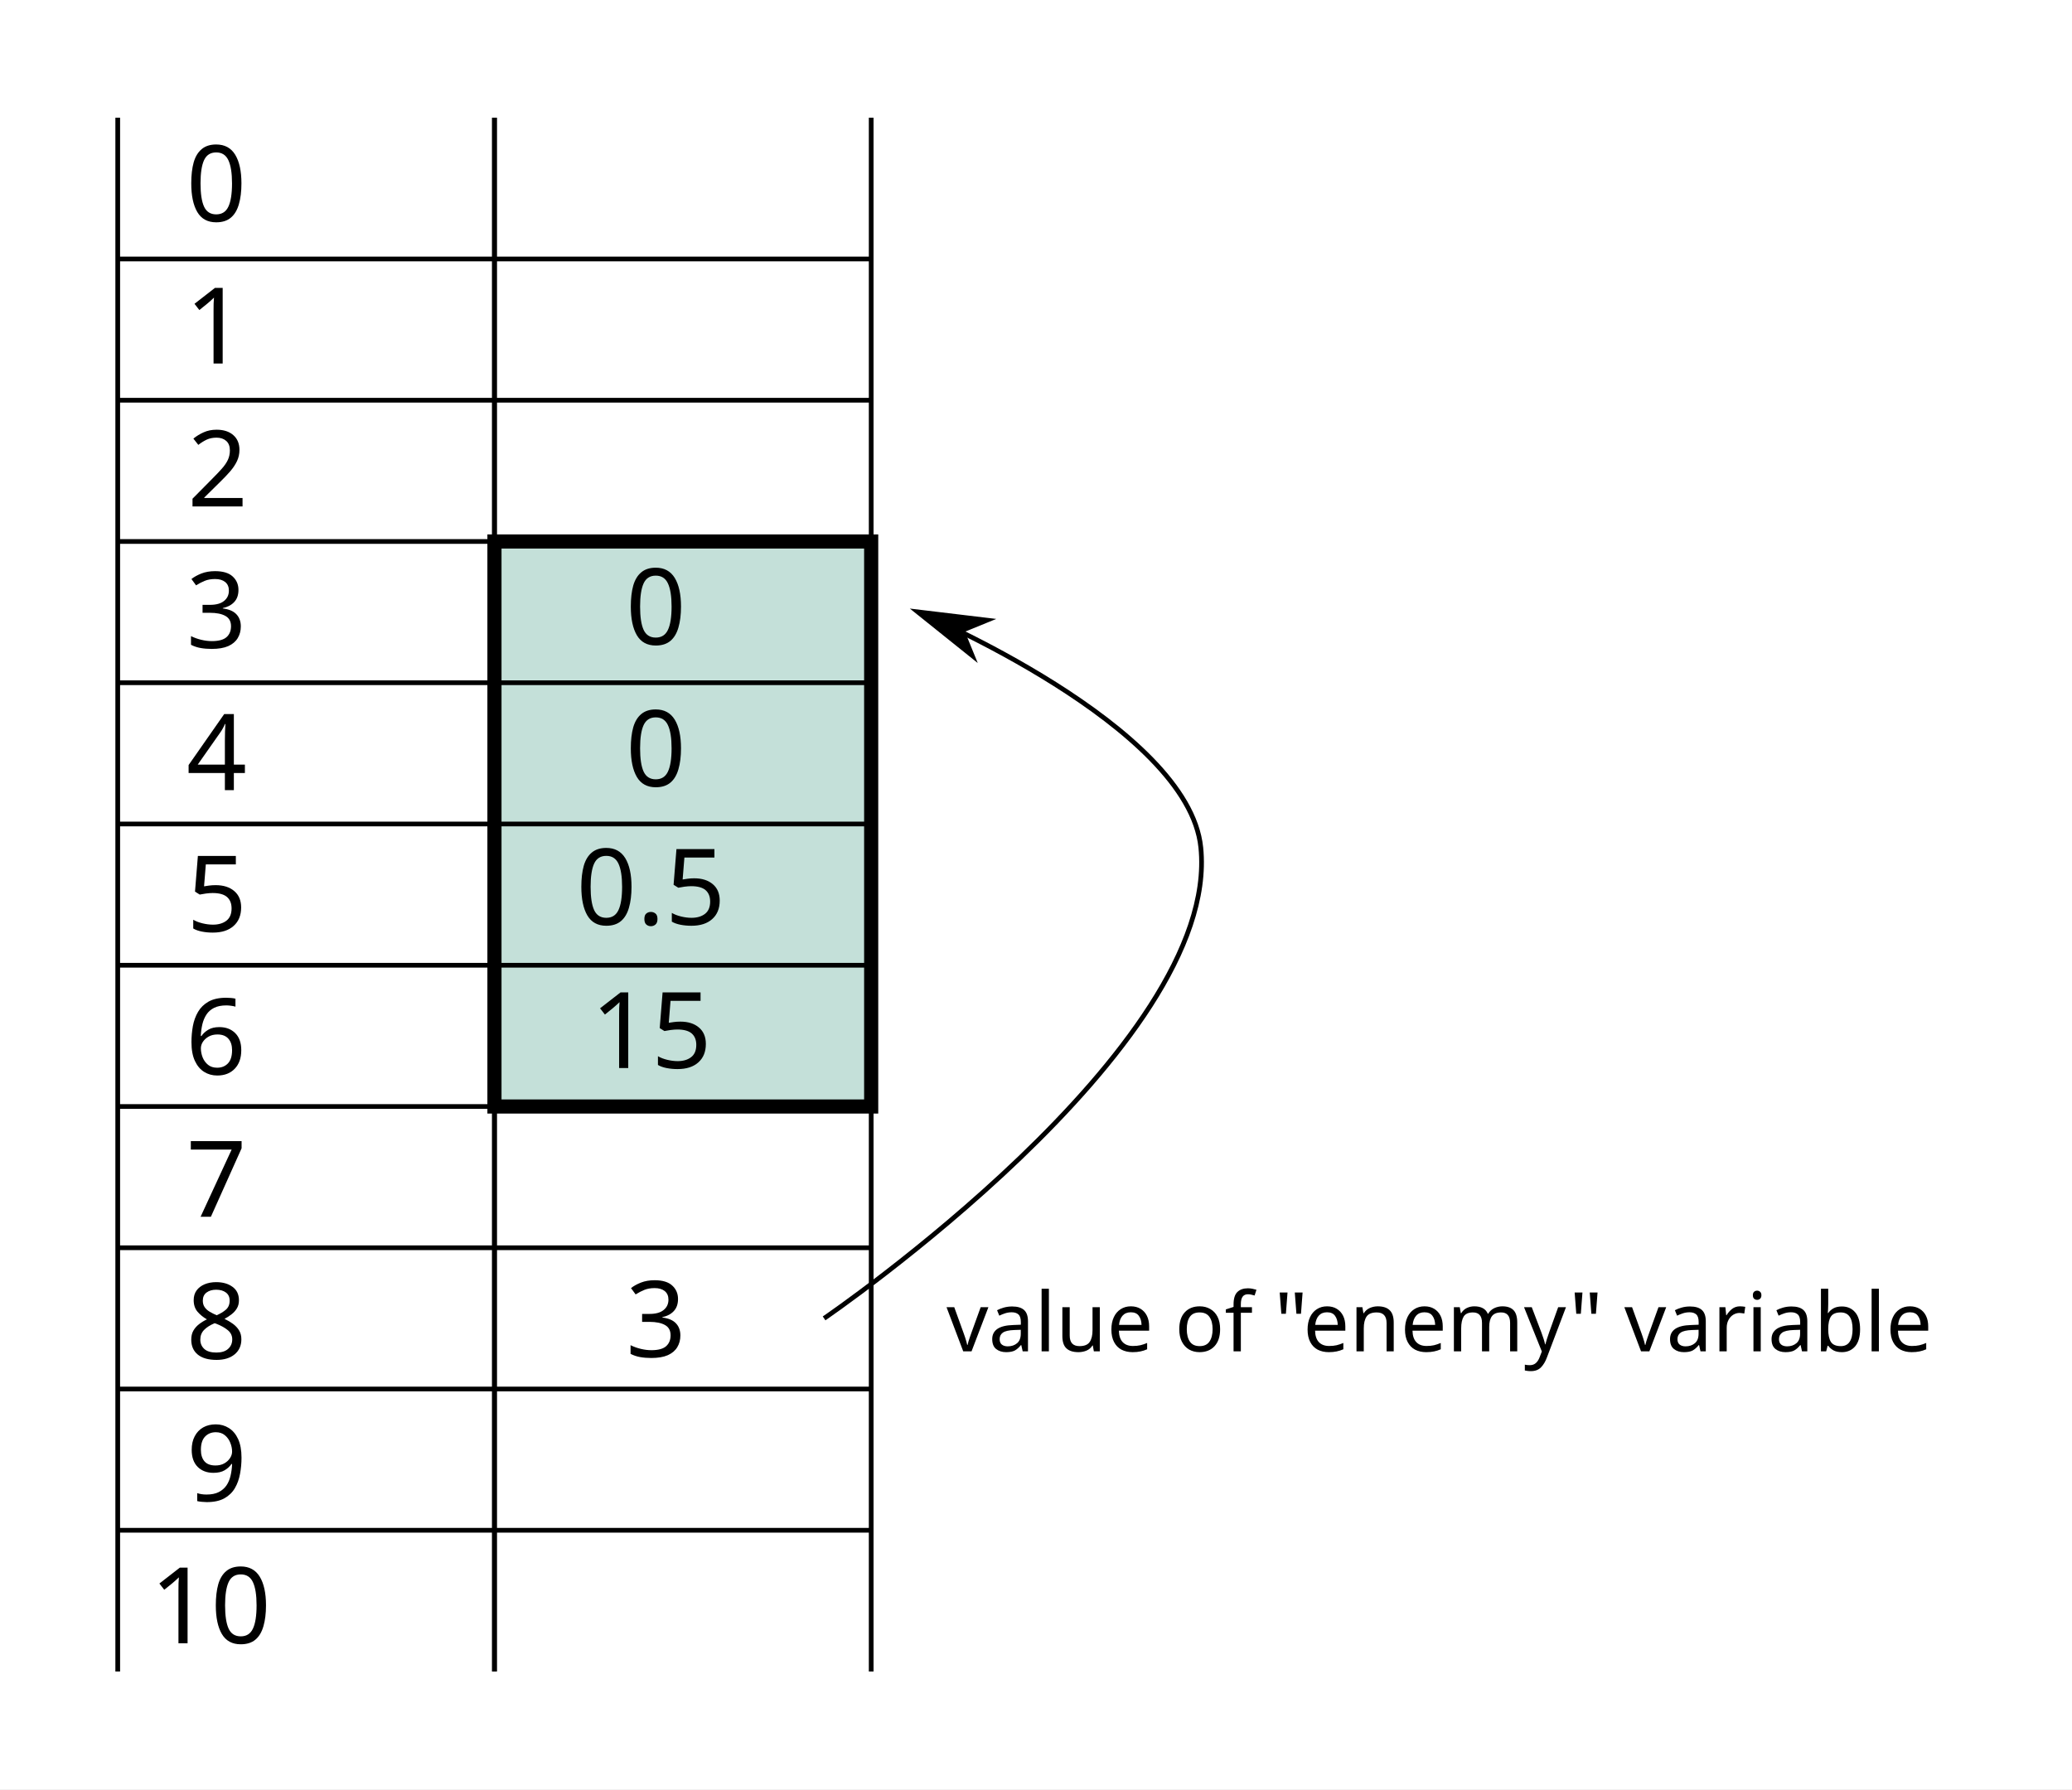
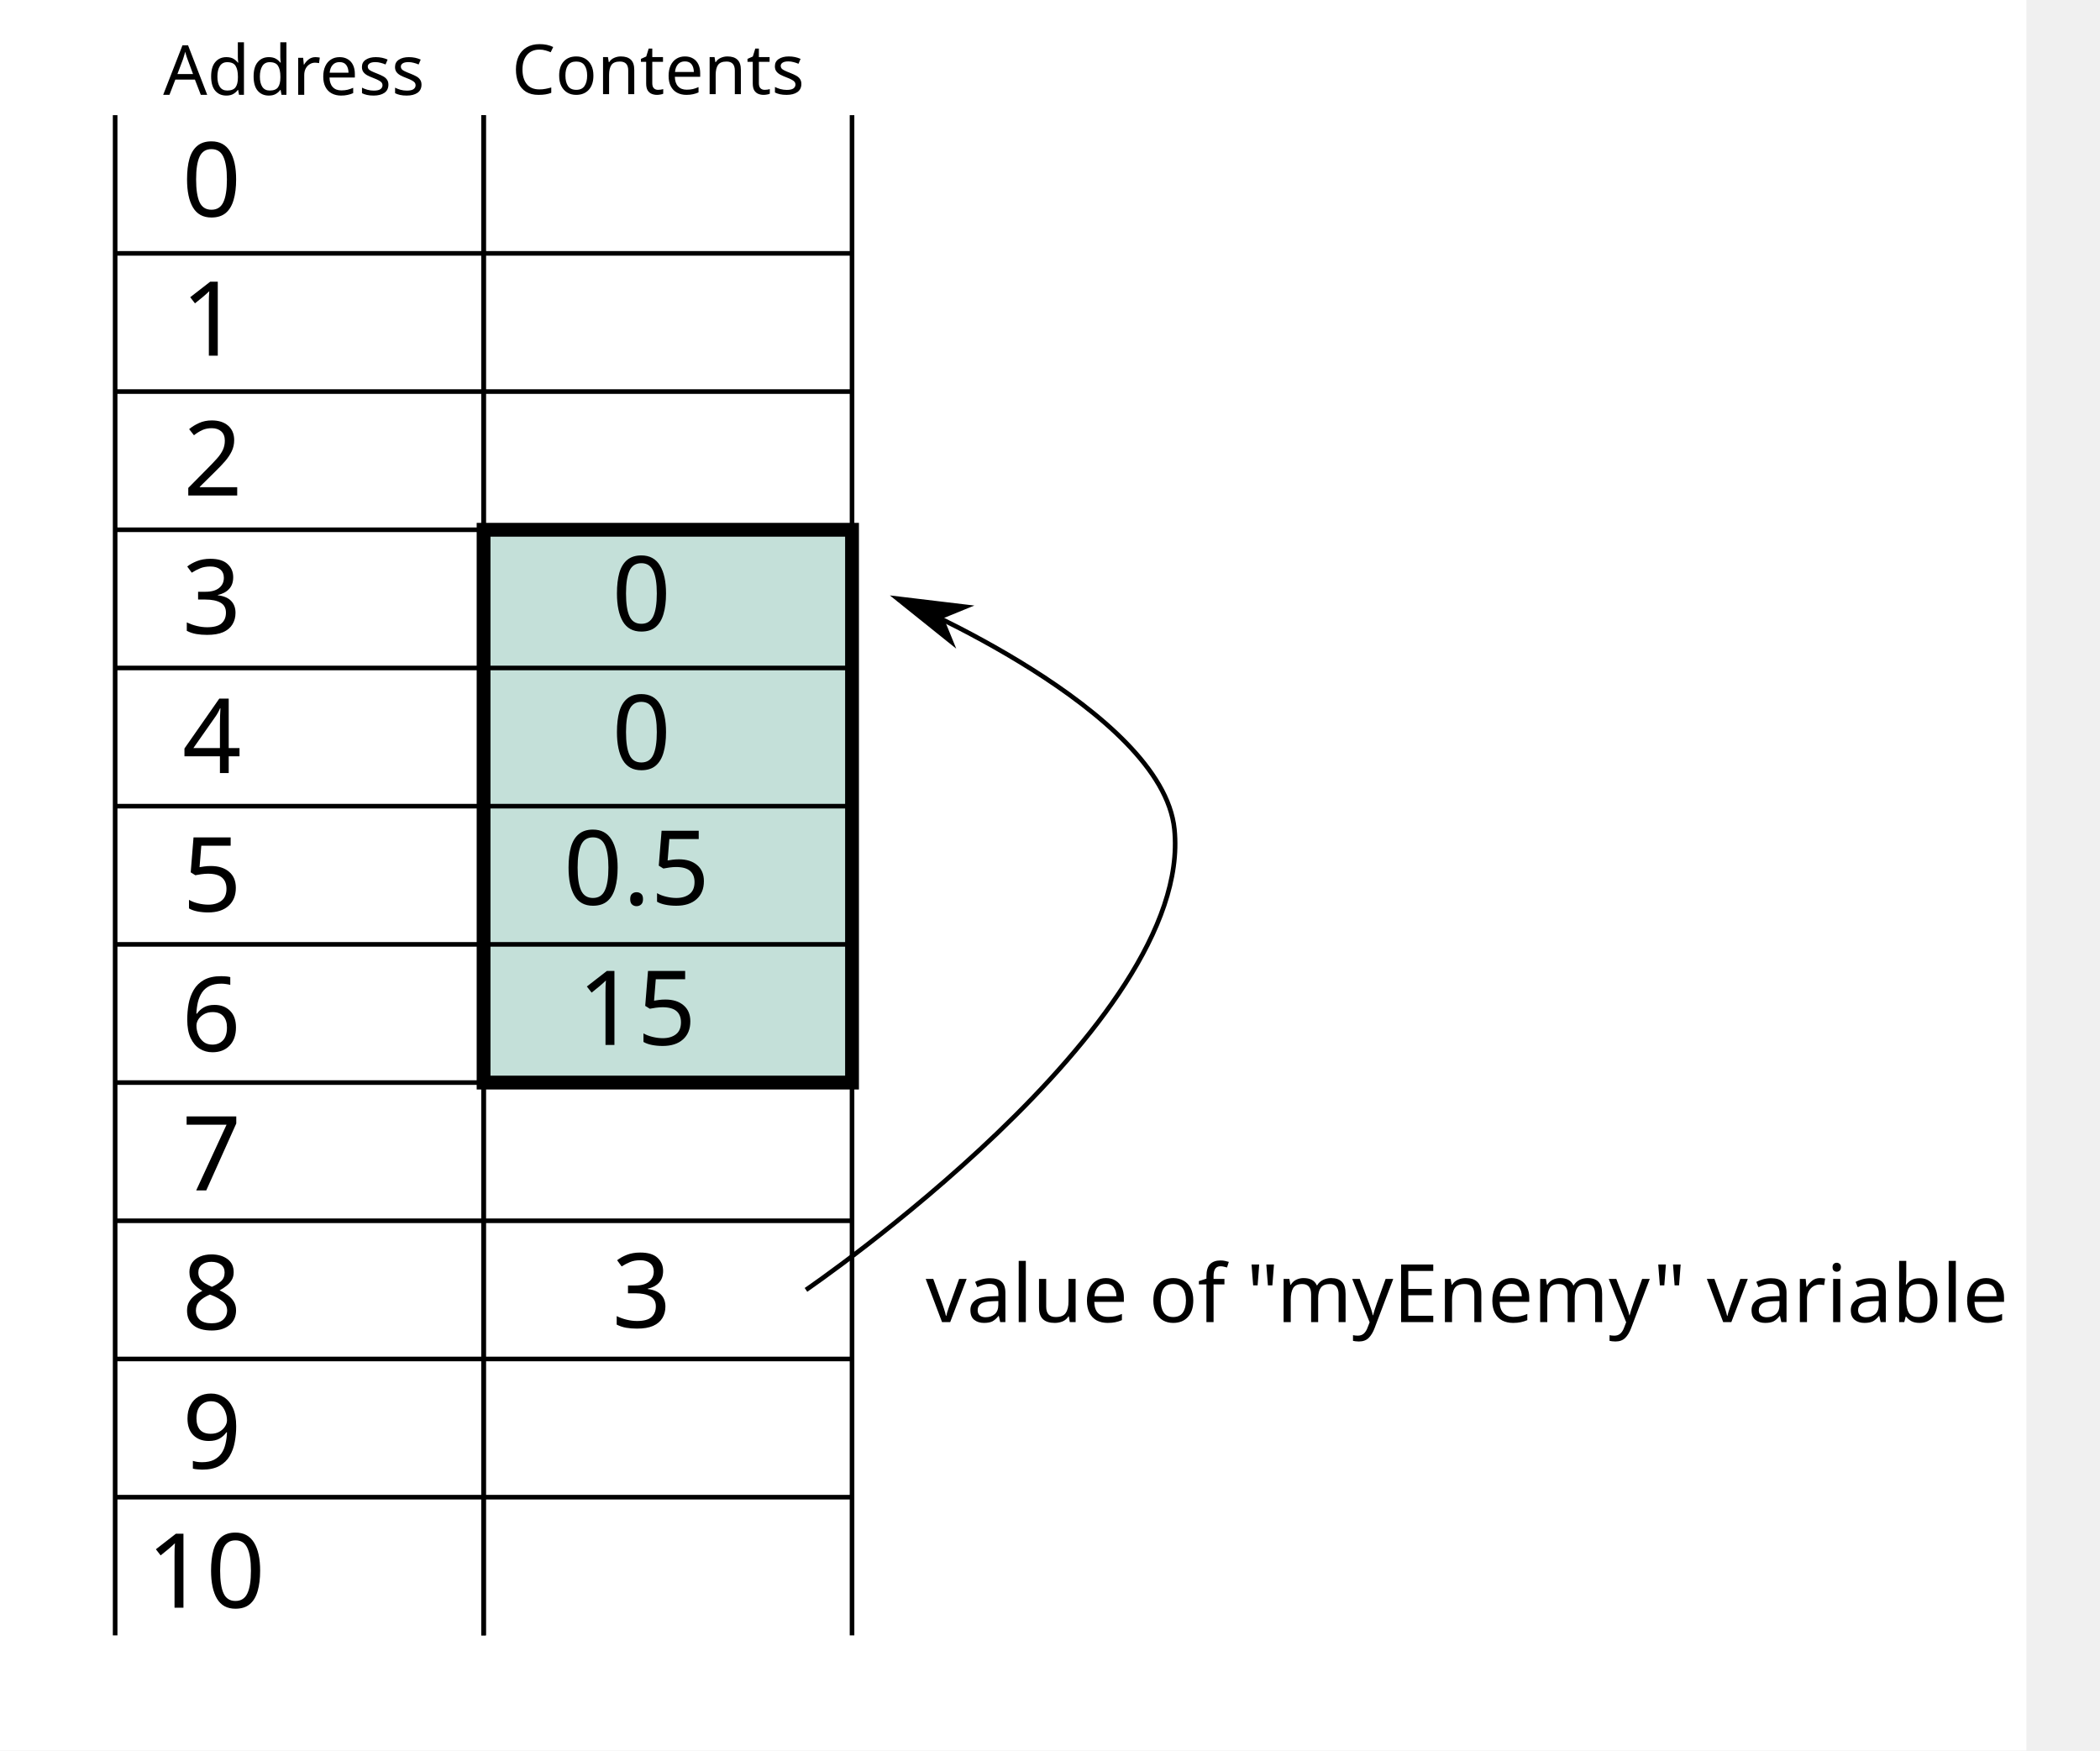
- <svg xmlns="http://www.w3.org/2000/svg" width="124.178mm" height="107.244mm" viewBox="0 0 440 380" id="svg2" version="1.1">
+ <svg xmlns="http://www.w3.org/2000/svg" width="128.685mm" height="107.244mm" viewBox="0 0 455.972 380" id="svg2" version="1.1">
  <defs id="defs4">
-     <marker orient="auto" refY="0.0" refX="0.0" id="Arrow1Lend" style="overflow:visible;">
-       <path id="path4327" d="M 0.0,0.0 L 5.0,-5.0 L -12.5,0.0 L 5.0,5.0 L 0.0,0.0 z " style="fill-rule:evenodd;stroke:#000000;stroke-width:1pt;stroke-opacity:1;fill:#000000;fill-opacity:1" transform="scale(0.8) rotate(180) translate(12.5,0)" />
+     <marker orient="auto" refY="0" refX="0" id="Arrow1Lend" style="overflow:visible">
+       <path id="path4327" d="M 0,0 5,-5 -12.5,0 5,5 0,0 Z" style="fill:#000000;fill-opacity:1;fill-rule:evenodd;stroke:#000000;stroke-width:1pt;stroke-opacity:1" transform="matrix(-0.8,0,0,-0.8,-10,0)" />
    </marker>
  </defs>
-   <g id="layer1" transform="translate(65,-47.36225)">
+   <g id="layer1" transform="translate(65,-47.36224)">
    <rect style="opacity:1;fill:#ffffff;fill-opacity:1;stroke:none;stroke-width:2.425;stroke-miterlimit:10;stroke-dasharray:none;stroke-opacity:1" id="rect4155" width="440" height="380" x="-65" y="47.362" />
    <rect style="opacity:1;fill:#c4e0d9;fill-opacity:1;stroke:#000000;stroke-width:3;stroke-miterlimit:4;stroke-dasharray:none;stroke-opacity:1" id="rect4316" width="80" height="120" x="40" y="162.362" />
    <path style="fill:none;fill-rule:evenodd;stroke:#000000;stroke-width:1px;stroke-linecap:butt;stroke-linejoin:miter;stroke-opacity:1" d="M 40,72.362 40,402.362" id="path4153" />
    <path style="fill:none;fill-rule:evenodd;stroke:#000000;stroke-width:1px;stroke-linecap:butt;stroke-linejoin:miter;stroke-opacity:1" d="m 40,102.362 80,0" id="path4184" />
    <path style="fill:none;fill-rule:evenodd;stroke:#000000;stroke-width:1px;stroke-linecap:butt;stroke-linejoin:miter;stroke-opacity:1" d="M 120,72.362 120,402.362" id="path4186" />
    <path style="fill:none;fill-rule:evenodd;stroke:#000000;stroke-width:1px;stroke-linecap:butt;stroke-linejoin:miter;stroke-opacity:1" d="m 40,192.362 80,0" id="path4184-3" />
    <path style="fill:none;fill-rule:evenodd;stroke:#000000;stroke-width:1px;stroke-linecap:butt;stroke-linejoin:miter;stroke-opacity:1" d="m 40,342.362 80,0" id="path4184-8" />
    <path style="fill:none;fill-rule:evenodd;stroke:#000000;stroke-width:1px;stroke-linecap:butt;stroke-linejoin:miter;stroke-opacity:1" d="m 40,312.362 80,0" id="path4184-6" />
    <path style="fill:none;fill-rule:evenodd;stroke:#000000;stroke-width:1px;stroke-linecap:butt;stroke-linejoin:miter;stroke-opacity:1" d="m 40,282.362 80,0" id="path4184-0" />
    <path style="fill:none;fill-rule:evenodd;stroke:#000000;stroke-width:1px;stroke-linecap:butt;stroke-linejoin:miter;stroke-opacity:1" d="m 40,132.362 80,0" id="path4184-4" />
    <path style="fill:none;fill-rule:evenodd;stroke:#000000;stroke-width:1px;stroke-linecap:butt;stroke-linejoin:miter;stroke-opacity:1" d="m 40,222.362 80,0" id="path4184-8-8" />
    <path style="fill:none;fill-rule:evenodd;stroke:#000000;stroke-width:1px;stroke-linecap:butt;stroke-linejoin:miter;stroke-opacity:1" d="m 40,372.362 80,0" id="path4184-8-88" />
    <path style="fill:none;fill-rule:evenodd;stroke:#000000;stroke-width:1px;stroke-linecap:butt;stroke-linejoin:miter;stroke-opacity:1" d="m 40,162.362 80,0" id="path4184-4-9" />
    <path style="fill:none;fill-rule:evenodd;stroke:#000000;stroke-width:1px;stroke-linecap:butt;stroke-linejoin:miter;stroke-opacity:1" d="m 40,252.362 80,0" id="path4184-8-8-7" />
    <text xml:space="preserve" style="font-style:normal;font-weight:normal;font-size:22.5px;line-height:125%;font-family:sans-serif;text-align:start;letter-spacing:0px;word-spacing:0px;writing-mode:lr-tb;text-anchor:start;fill:#000000;fill-opacity:1;stroke:none;stroke-width:1px;stroke-linecap:butt;stroke-linejoin:miter;stroke-opacity:1" x="60.427" y="274.197" id="text4286">
      <tspan id="tspan4288" x="60.427" y="274.197">15</tspan>
    </text>
    <text xml:space="preserve" style="font-style:normal;font-weight:normal;font-size:22.5px;line-height:125%;font-family:sans-serif;text-align:start;letter-spacing:0px;word-spacing:0px;writing-mode:lr-tb;text-anchor:start;fill:#000000;fill-opacity:1;stroke:none;stroke-width:1px;stroke-linecap:butt;stroke-linejoin:miter;stroke-opacity:1" x="67.848" y="184.241" id="text4290">
      <tspan id="tspan4292" x="67.848" y="184.241">0</tspan>
    </text>
    <text xml:space="preserve" style="font-style:normal;font-weight:normal;font-size:22.5px;line-height:125%;font-family:sans-serif;text-align:start;letter-spacing:0px;word-spacing:0px;writing-mode:lr-tb;text-anchor:start;fill:#000000;fill-opacity:1;stroke:none;stroke-width:1px;stroke-linecap:butt;stroke-linejoin:miter;stroke-opacity:1" x="67.848" y="214.345" id="text4294">
      <tspan id="tspan4296" x="67.848" y="214.345">0</tspan>
    </text>
    <text xml:space="preserve" style="font-style:normal;font-weight:normal;font-size:22.5px;line-height:125%;font-family:sans-serif;text-align:start;letter-spacing:0px;word-spacing:0px;writing-mode:lr-tb;text-anchor:start;fill:#000000;fill-opacity:1;stroke:none;stroke-width:1px;stroke-linecap:butt;stroke-linejoin:miter;stroke-opacity:1" x="57.339" y="243.76" id="text4298">
      <tspan id="tspan4300" x="57.339" y="243.76">0.5</tspan>
    </text>
    <g transform="translate(-80,2.8926105e-5)" id="g4302-9">
      <path id="path4153-6" d="M 40,72.362 40,402.362" style="fill:none;fill-rule:evenodd;stroke:#000000;stroke-width:1px;stroke-linecap:butt;stroke-linejoin:miter;stroke-opacity:1" />
      <path id="path4184-43" d="m 40,102.362 80,0" style="fill:none;fill-rule:evenodd;stroke:#000000;stroke-width:1px;stroke-linecap:butt;stroke-linejoin:miter;stroke-opacity:1" />
      <path id="path4186-3" d="M 120,72.362 120,402.362" style="fill:none;fill-rule:evenodd;stroke:#000000;stroke-width:1px;stroke-linecap:butt;stroke-linejoin:miter;stroke-opacity:1" />
      <path id="path4184-3-3" d="m 40,192.362 80,0" style="fill:none;fill-rule:evenodd;stroke:#000000;stroke-width:1px;stroke-linecap:butt;stroke-linejoin:miter;stroke-opacity:1" />
      <path id="path4184-8-86" d="m 40,342.362 80,0" style="fill:none;fill-rule:evenodd;stroke:#000000;stroke-width:1px;stroke-linecap:butt;stroke-linejoin:miter;stroke-opacity:1" />
      <path id="path4184-6-0" d="m 40,312.362 80,0" style="fill:none;fill-rule:evenodd;stroke:#000000;stroke-width:1px;stroke-linecap:butt;stroke-linejoin:miter;stroke-opacity:1" />
      <path id="path4184-0-4" d="m 40,282.362 80,0" style="fill:none;fill-rule:evenodd;stroke:#000000;stroke-width:1px;stroke-linecap:butt;stroke-linejoin:miter;stroke-opacity:1" />
      <path id="path4184-4-8" d="m 40,132.362 80,0" style="fill:none;fill-rule:evenodd;stroke:#000000;stroke-width:1px;stroke-linecap:butt;stroke-linejoin:miter;stroke-opacity:1" />
      <path id="path4184-8-8-8" d="m 40,222.362 80,0" style="fill:none;fill-rule:evenodd;stroke:#000000;stroke-width:1px;stroke-linecap:butt;stroke-linejoin:miter;stroke-opacity:1" />
      <path id="path4184-8-88-8" d="m 40,372.362 80,0" style="fill:none;fill-rule:evenodd;stroke:#000000;stroke-width:1px;stroke-linecap:butt;stroke-linejoin:miter;stroke-opacity:1" />
      <path id="path4184-4-9-9" d="m 40,162.362 80,0" style="fill:none;fill-rule:evenodd;stroke:#000000;stroke-width:1px;stroke-linecap:butt;stroke-linejoin:miter;stroke-opacity:1" />
      <path id="path4184-8-8-7-7" d="m 40,252.362 80,0" style="fill:none;fill-rule:evenodd;stroke:#000000;stroke-width:1px;stroke-linecap:butt;stroke-linejoin:miter;stroke-opacity:1" />
    </g>
    <text xml:space="preserve" style="font-style:normal;font-weight:normal;font-size:22.5px;line-height:125%;font-family:sans-serif;text-align:start;letter-spacing:0px;word-spacing:0px;writing-mode:lr-tb;text-anchor:start;fill:#000000;fill-opacity:1;stroke:none;stroke-width:1px;stroke-linecap:butt;stroke-linejoin:miter;stroke-opacity:1" x="-25.496" y="94.362" id="text4207">
      <tspan id="tspan4209" x="-25.496" y="94.362">0</tspan>
    </text>
    <text xml:space="preserve" style="font-style:normal;font-weight:normal;font-size:22.5px;line-height:125%;font-family:sans-serif;text-align:start;letter-spacing:0px;word-spacing:0px;writing-mode:lr-tb;text-anchor:start;fill:#000000;fill-opacity:1;stroke:none;stroke-width:1px;stroke-linecap:butt;stroke-linejoin:miter;stroke-opacity:1" x="-25.699" y="124.573" id="text4211">
      <tspan id="tspan4213" x="-25.699" y="124.573">1</tspan>
    </text>
    <text xml:space="preserve" style="font-style:normal;font-weight:normal;font-size:22.5px;line-height:125%;font-family:sans-serif;text-align:start;letter-spacing:0px;word-spacing:0px;writing-mode:lr-tb;text-anchor:start;fill:#000000;fill-opacity:1;stroke:none;stroke-width:1px;stroke-linecap:butt;stroke-linejoin:miter;stroke-opacity:1" x="-25.199" y="154.922" id="text4215">
      <tspan id="tspan4217" x="-25.199" y="154.922">2</tspan>
    </text>
    <text xml:space="preserve" style="font-style:normal;font-weight:normal;font-size:22.5px;line-height:125%;font-family:sans-serif;text-align:start;letter-spacing:0px;word-spacing:0px;writing-mode:lr-tb;text-anchor:start;fill:#000000;fill-opacity:1;stroke:none;stroke-width:1px;stroke-linecap:butt;stroke-linejoin:miter;stroke-opacity:1" x="-25.458" y="184.962" id="text4219">
      <tspan id="tspan4221" x="-25.458" y="184.962">3</tspan>
    </text>
    <text xml:space="preserve" style="font-style:normal;font-weight:normal;font-size:22.5px;line-height:125%;font-family:sans-serif;text-align:start;letter-spacing:0px;word-spacing:0px;writing-mode:lr-tb;text-anchor:start;fill:#000000;fill-opacity:1;stroke:none;stroke-width:1px;stroke-linecap:butt;stroke-linejoin:miter;stroke-opacity:1" x="-25.419" y="215.173" id="text4223">
      <tspan id="tspan4225" x="-25.419" y="215.173">4</tspan>
    </text>
    <text xml:space="preserve" style="font-style:normal;font-weight:normal;font-size:22.5px;line-height:125%;font-family:sans-serif;text-align:start;letter-spacing:0px;word-spacing:0px;writing-mode:lr-tb;text-anchor:start;fill:#000000;fill-opacity:1;stroke:none;stroke-width:1px;stroke-linecap:butt;stroke-linejoin:miter;stroke-opacity:1" x="-25.386" y="245.214" id="text4227">
      <tspan id="tspan4229" x="-25.386" y="245.214">5</tspan>
    </text>
    <text xml:space="preserve" style="font-style:normal;font-weight:normal;font-size:22.5px;line-height:125%;font-family:sans-serif;text-align:start;letter-spacing:0px;word-spacing:0px;writing-mode:lr-tb;text-anchor:start;fill:#000000;fill-opacity:1;stroke:none;stroke-width:1px;stroke-linecap:butt;stroke-linejoin:miter;stroke-opacity:1" x="-25.578" y="275.562" id="text4231">
      <tspan id="tspan4233" x="-25.578" y="275.562">6</tspan>
    </text>
    <text xml:space="preserve" style="font-style:normal;font-weight:normal;font-size:22.5px;line-height:125%;font-family:sans-serif;text-align:start;letter-spacing:0px;word-spacing:0px;writing-mode:lr-tb;text-anchor:start;fill:#000000;fill-opacity:1;stroke:none;stroke-width:1px;stroke-linecap:butt;stroke-linejoin:miter;stroke-opacity:1" x="-25.463" y="305.773" id="text4235">
      <tspan id="tspan4237" x="-25.463" y="305.773">7</tspan>
    </text>
    <text xml:space="preserve" style="font-style:normal;font-weight:normal;font-size:22.5px;line-height:125%;font-family:sans-serif;text-align:start;letter-spacing:0px;word-spacing:0px;writing-mode:lr-tb;text-anchor:start;fill:#000000;fill-opacity:1;stroke:none;stroke-width:1px;stroke-linecap:butt;stroke-linejoin:miter;stroke-opacity:1" x="-25.496" y="335.962" id="text4239">
      <tspan id="tspan4241" x="-25.496" y="335.962">8</tspan>
    </text>
    <text xml:space="preserve" style="font-style:normal;font-weight:normal;font-size:22.5px;line-height:125%;font-family:sans-serif;text-align:start;letter-spacing:0px;word-spacing:0px;writing-mode:lr-tb;text-anchor:start;fill:#000000;fill-opacity:1;stroke:none;stroke-width:1px;stroke-linecap:butt;stroke-linejoin:miter;stroke-opacity:1" x="-25.419" y="366.162" id="text4243">
      <tspan id="tspan4245" x="-25.419" y="366.162">9</tspan>
    </text>
    <text xml:space="preserve" style="font-style:normal;font-weight:normal;font-size:22.5px;line-height:125%;font-family:sans-serif;text-align:start;letter-spacing:0px;word-spacing:0px;writing-mode:lr-tb;text-anchor:start;fill:#000000;fill-opacity:1;stroke:none;stroke-width:1px;stroke-linecap:butt;stroke-linejoin:miter;stroke-opacity:1" x="-33.154" y="396.362" id="text4247">
      <tspan id="tspan4249" x="-33.154" y="396.362">10</tspan>
    </text>
    <text xml:space="preserve" style="font-style:normal;font-weight:normal;font-size:22.5px;line-height:125%;font-family:sans-serif;text-align:start;letter-spacing:0px;word-spacing:0px;writing-mode:lr-tb;text-anchor:start;fill:#000000;fill-opacity:1;stroke:none;stroke-width:1px;stroke-linecap:butt;stroke-linejoin:miter;stroke-opacity:1" x="67.886" y="335.553" id="text4220">
      <tspan id="tspan4222" x="67.886" y="335.553">3</tspan>
    </text>
    <text xml:space="preserve" style="font-style:normal;font-weight:normal;font-size:22.5px;line-height:125%;font-family:sans-serif;text-align:start;letter-spacing:0px;word-spacing:0px;writing-mode:lr-tb;text-anchor:start;fill:#000000;fill-opacity:1;stroke:none;stroke-width:1px;stroke-linecap:butt;stroke-linejoin:miter;stroke-opacity:1" x="136" y="334.362" id="text4224">
-       <tspan id="tspan4226" x="136" y="334.362" style="font-size:17.5px">value of "enemy" variable</tspan>
+       <tspan id="tspan4226" x="136" y="334.362" style="font-size:17.5px">value of "myEnemy" variable</tspan>
    </text>
-     <path style="fill:none;fill-rule:evenodd;stroke:#000000;stroke-width:1;stroke-linecap:butt;stroke-linejoin:miter;stroke-opacity:1;stroke-miterlimit:4;stroke-dasharray:none;marker-end:url(#Arrow1Lend)" d="m 110,327.362 c 0,0 84.29,-57.529 80,-100 -2.616,-25.902 -60,-50 -60,-50" id="path4318" />
+     <path style="fill:none;fill-rule:evenodd;stroke:#000000;stroke-width:1;stroke-linecap:butt;stroke-linejoin:miter;stroke-miterlimit:4;stroke-dasharray:none;stroke-opacity:1;marker-end:url(#Arrow1Lend)" d="m 110,327.362 c 0,0 84.29,-57.529 80,-100 -2.616,-25.902 -60,-50 -60,-50" id="path4318" />
+     <text xml:space="preserve" style="font-style:normal;font-weight:normal;font-size:22.5px;line-height:125%;font-family:sans-serif;text-align:start;letter-spacing:0px;word-spacing:0px;writing-mode:lr-tb;text-anchor:start;fill:#000000;fill-opacity:1;stroke:none;stroke-width:1px;stroke-linecap:butt;stroke-linejoin:miter;stroke-opacity:1" x="-29.572" y="67.954" id="text5887">
+       <tspan id="tspan5889" x="-29.572" y="67.954" style="font-size:15px">Address</tspan>
+     </text>
+     <text xml:space="preserve" style="font-style:normal;font-weight:normal;font-size:22.5px;line-height:125%;font-family:sans-serif;text-align:start;letter-spacing:0px;word-spacing:0px;writing-mode:lr-tb;text-anchor:start;fill:#000000;fill-opacity:1;stroke:none;stroke-width:1px;stroke-linecap:butt;stroke-linejoin:miter;stroke-opacity:1" x="46.1" y="67.801" id="text5891">
+       <tspan id="tspan5893" x="46.1" y="67.801" style="font-size:15px">Contents</tspan>
+     </text>
  </g>
</svg>
